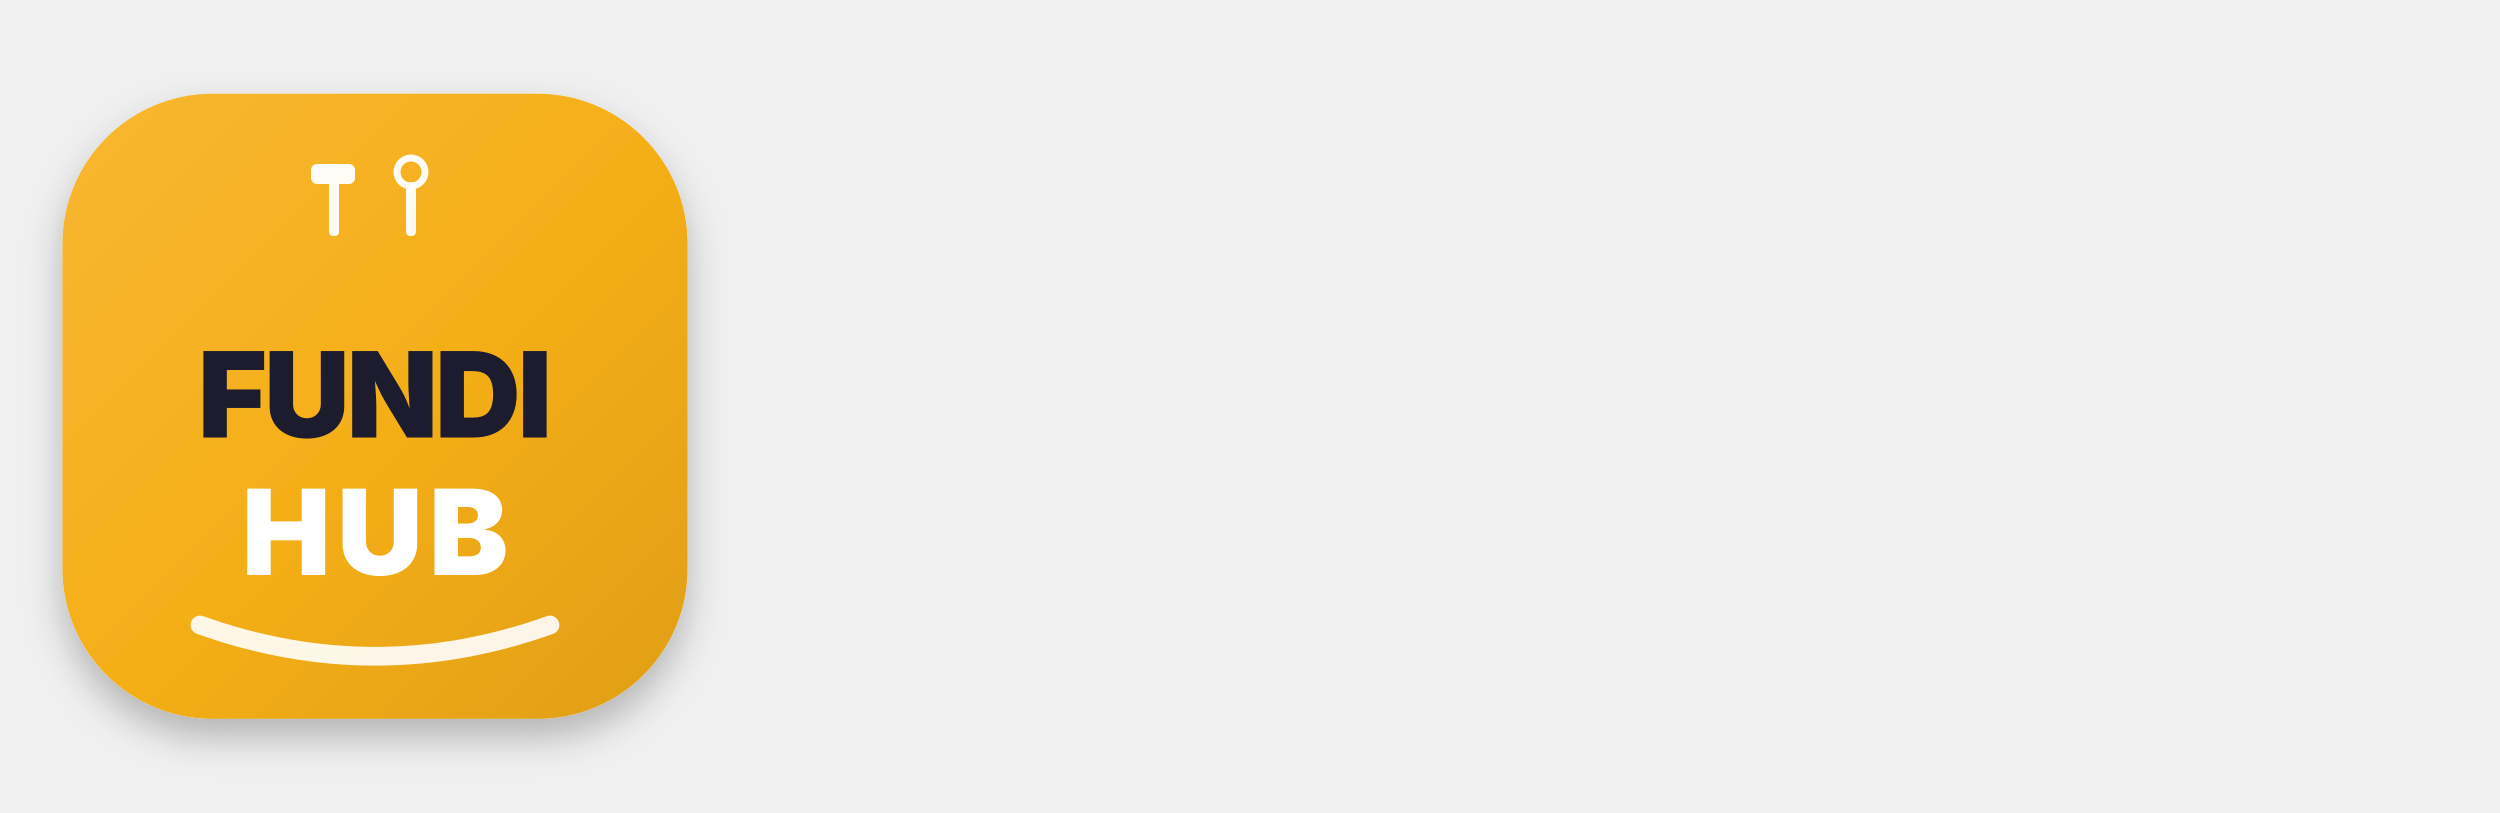
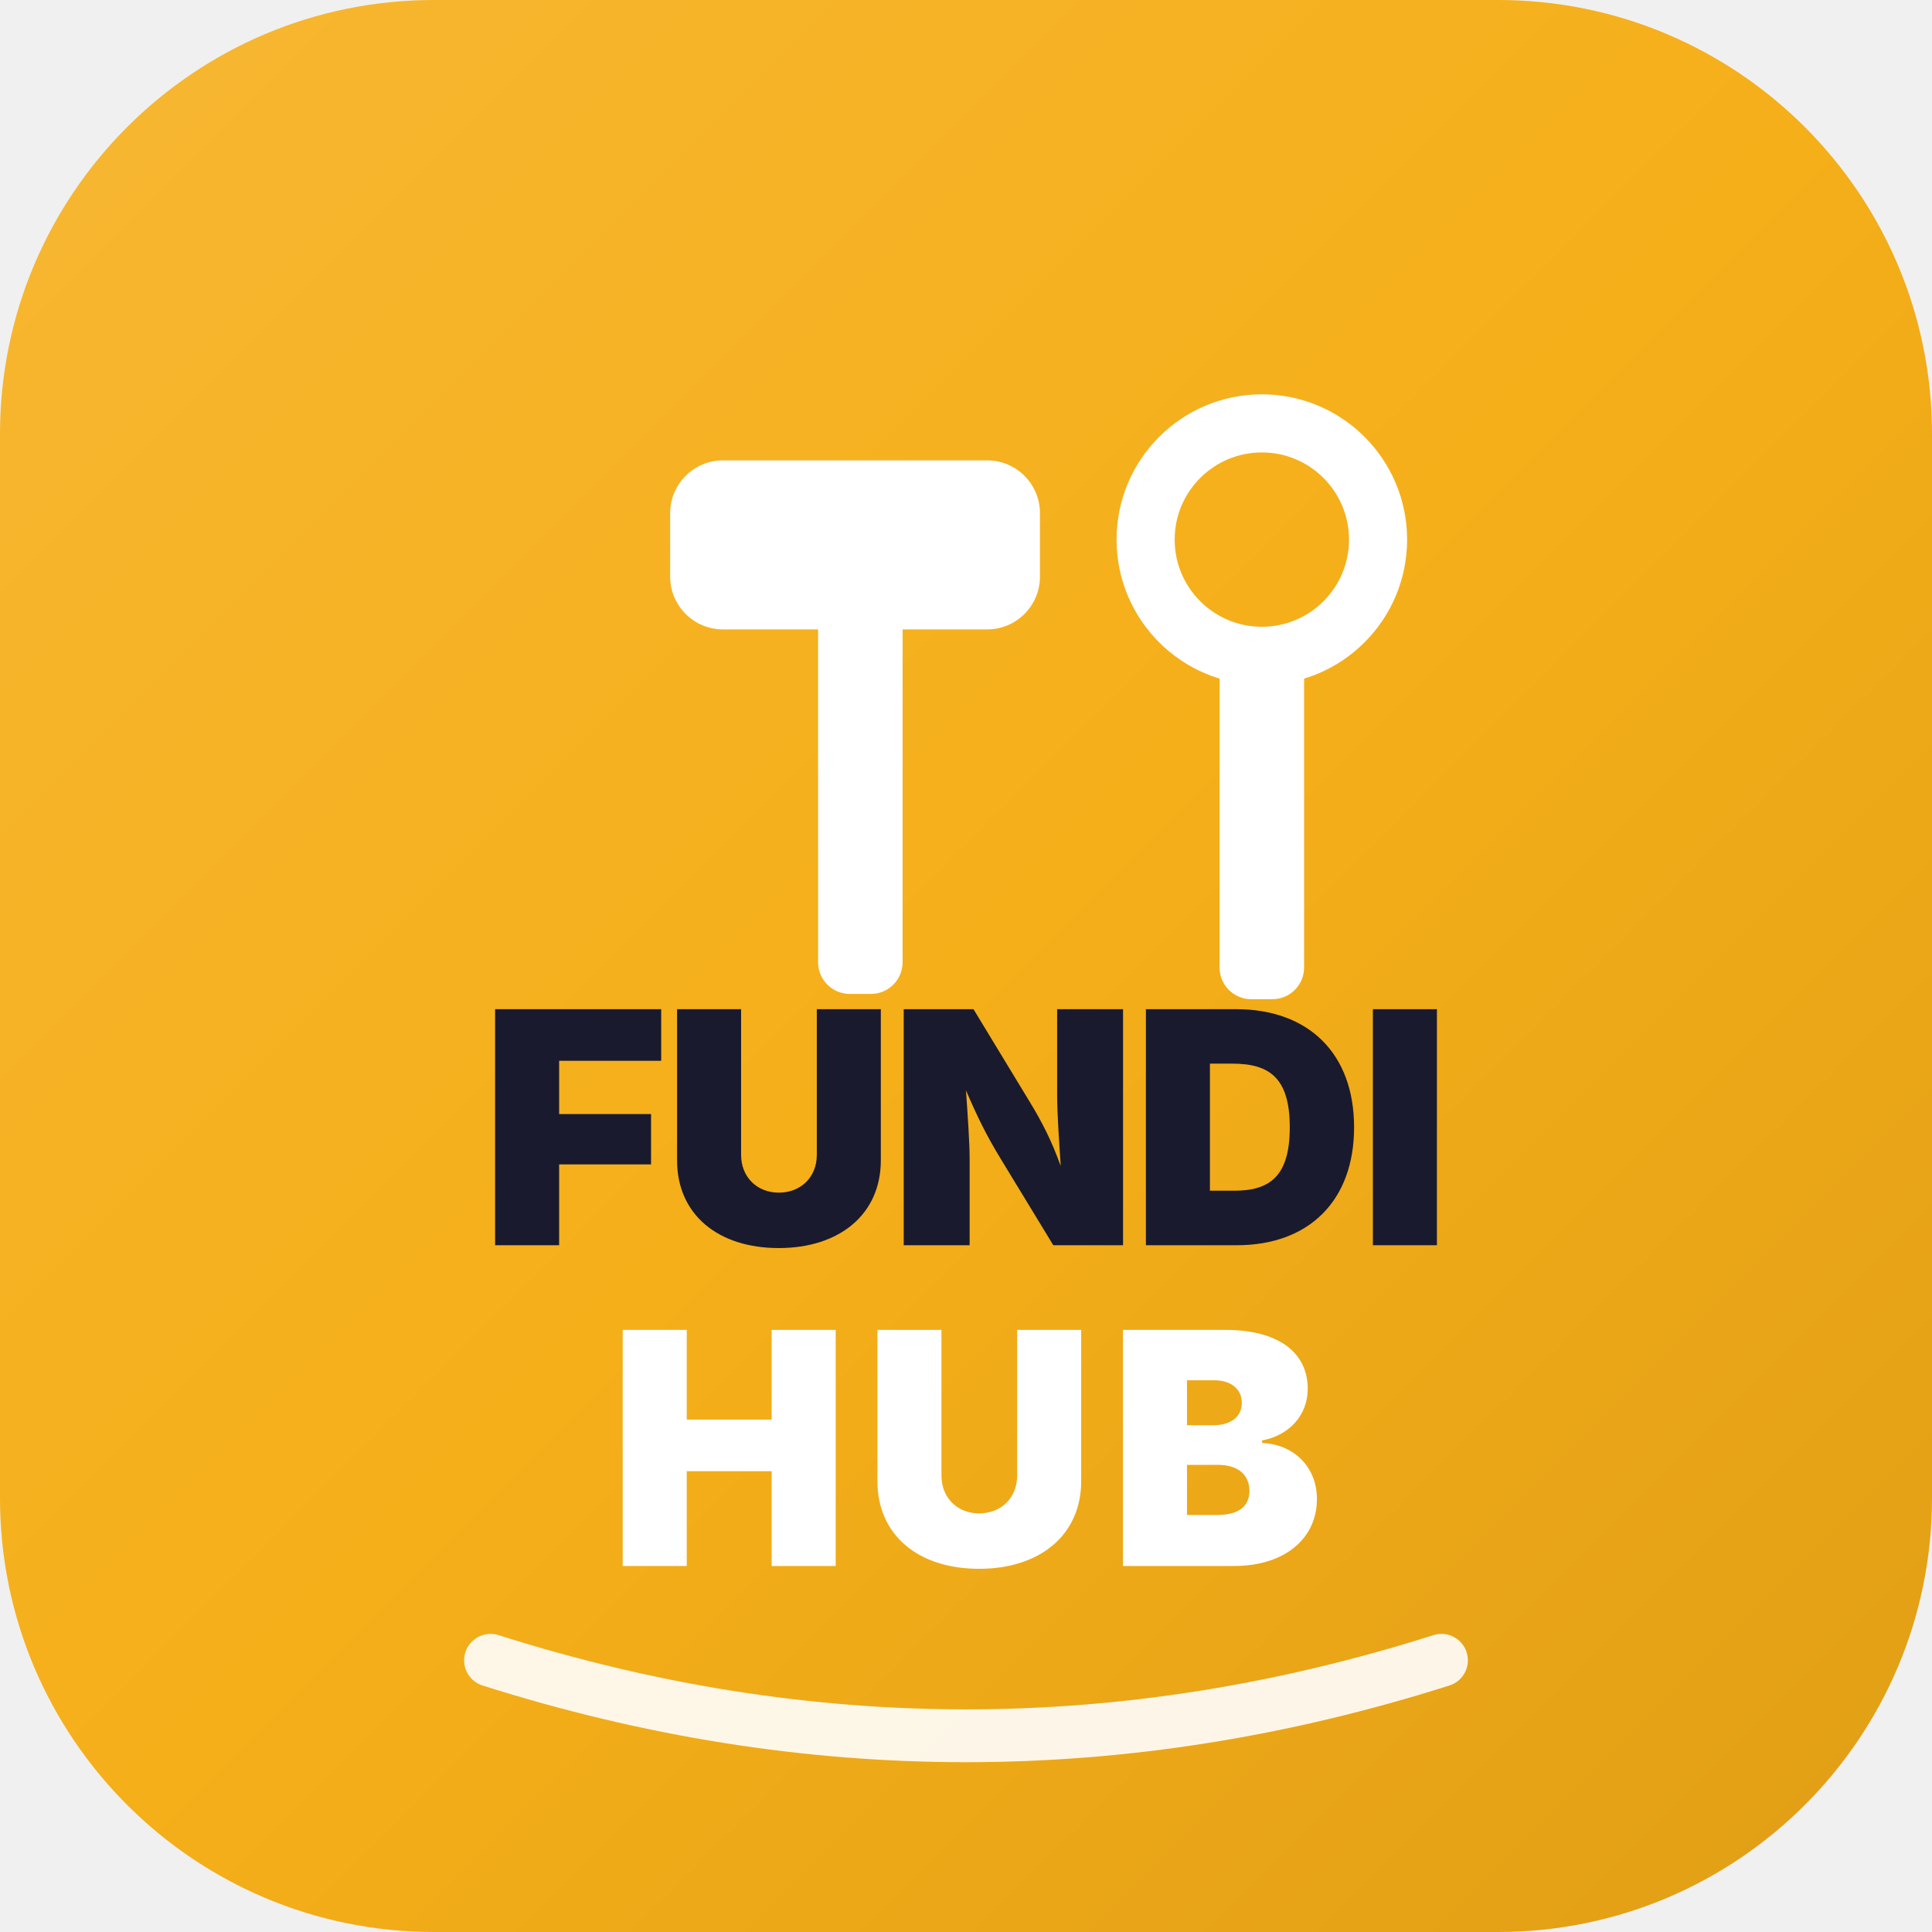
- <svg xmlns="http://www.w3.org/2000/svg" viewBox="0 0 400 130" width="400" height="130">
+ <svg xmlns="http://www.w3.org/2000/svg" viewBox="0 0 512 512" width="512" height="512">
  <defs>
-     <linearGradient id="fundiGradient" x1="0%" y1="0%" x2="100%" y2="100%">
+     <linearGradient id="g" x1="0%" y1="0%" x2="100%" y2="100%">
      <stop offset="0%" stop-color="#f7b733" />
      <stop offset="50%" stop-color="#f5af19" />
      <stop offset="100%" stop-color="#e09e15" />
    </linearGradient>
-     <filter id="iconShadow" x="-20%" y="-20%" width="140%" height="140%">
-       <feGaussianBlur in="SourceAlpha" stdDeviation="3" />
-       <feOffset dx="0" dy="3" result="offsetblur" />
-       <feComponentTransfer>
-         <feFuncA type="linear" slope="0.25" />
-       </feComponentTransfer>
-       <feMerge>
-         <feMergeNode />
-         <feMergeNode in="SourceGraphic" />
-       </feMerge>
-     </filter>
  </defs>
-   <g filter="url(#iconShadow)">
-     <rect x="10" y="15" width="100" height="100" rx="24" fill="url(#fundiGradient)" />
-     <g transform="translate(60, 32) scale(0.32) translate(-60, -60)" opacity="0.95">
-       <rect x="28" y="42" width="22" height="10" rx="3" fill="#ffffff" />
-       <rect x="37" y="50" width="5" height="28" rx="2" fill="#ffffff" />
-       <circle cx="78" cy="46" r="7" fill="none" stroke="#ffffff" stroke-width="3.5" />
-       <rect x="75.5" y="51" width="5" height="27" rx="2" fill="#ffffff" />
-     </g>
-     <text x="60" y="70" text-anchor="middle" font-family="Poppins, Inter, Montserrat, Arial, sans-serif" font-size="19" font-weight="900" fill="#1a1a2e" letter-spacing="-0.5">FUNDI</text>
-     <text x="60" y="92" text-anchor="middle" font-family="Poppins, Inter, Montserrat, Arial, sans-serif" font-size="19" font-weight="900" fill="#ffffff" letter-spacing="1">HUB</text>
-     <path d="M 32 100 Q 60 110 88 100" stroke="#ffffff" stroke-width="3" fill="none" stroke-linecap="round" opacity="0.9" />
+   <rect width="512" height="512" rx="115" fill="url(#g)" />
+   <g transform="translate(256, 150) scale(1.4) translate(-256, -150)">
+     <rect x="200" y="130" width="70" height="32" rx="10" fill="#ffffff" />
+     <rect x="228" y="156" width="16" height="75" rx="6" fill="#ffffff" />
+     <circle cx="312" cy="145" r="22" fill="none" stroke="#ffffff" stroke-width="11" />
+     <rect x="304" y="162" width="16" height="70" rx="6" fill="#ffffff" />
  </g>
+   <text x="256" y="330" text-anchor="middle" font-family="Poppins, Inter, Montserrat, Arial, sans-serif" font-size="86" font-weight="900" fill="#1a1a2e" letter-spacing="-2">FUNDI</text>
+   <text x="256" y="415" text-anchor="middle" font-family="Poppins, Inter, Montserrat, Arial, sans-serif" font-size="86" font-weight="900" fill="#ffffff" letter-spacing="3">HUB</text>
+   <path d="M 130 440 Q 256 480 382 440" stroke="#ffffff" stroke-width="14" fill="none" stroke-linecap="round" opacity="0.9" />
</svg>
